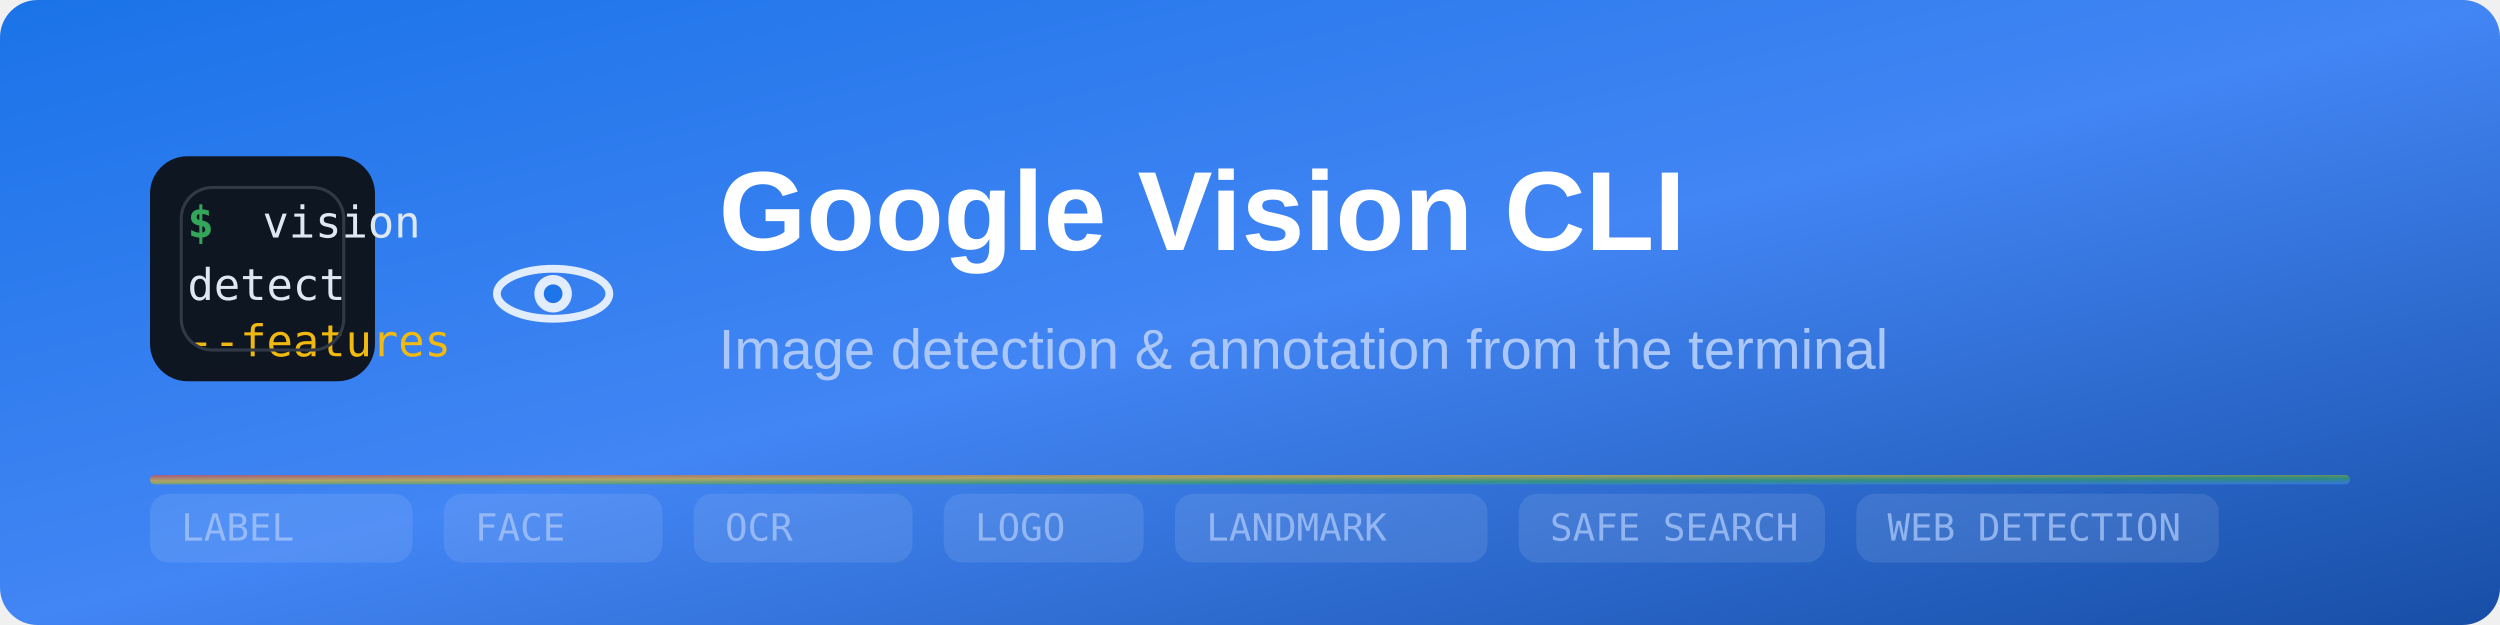
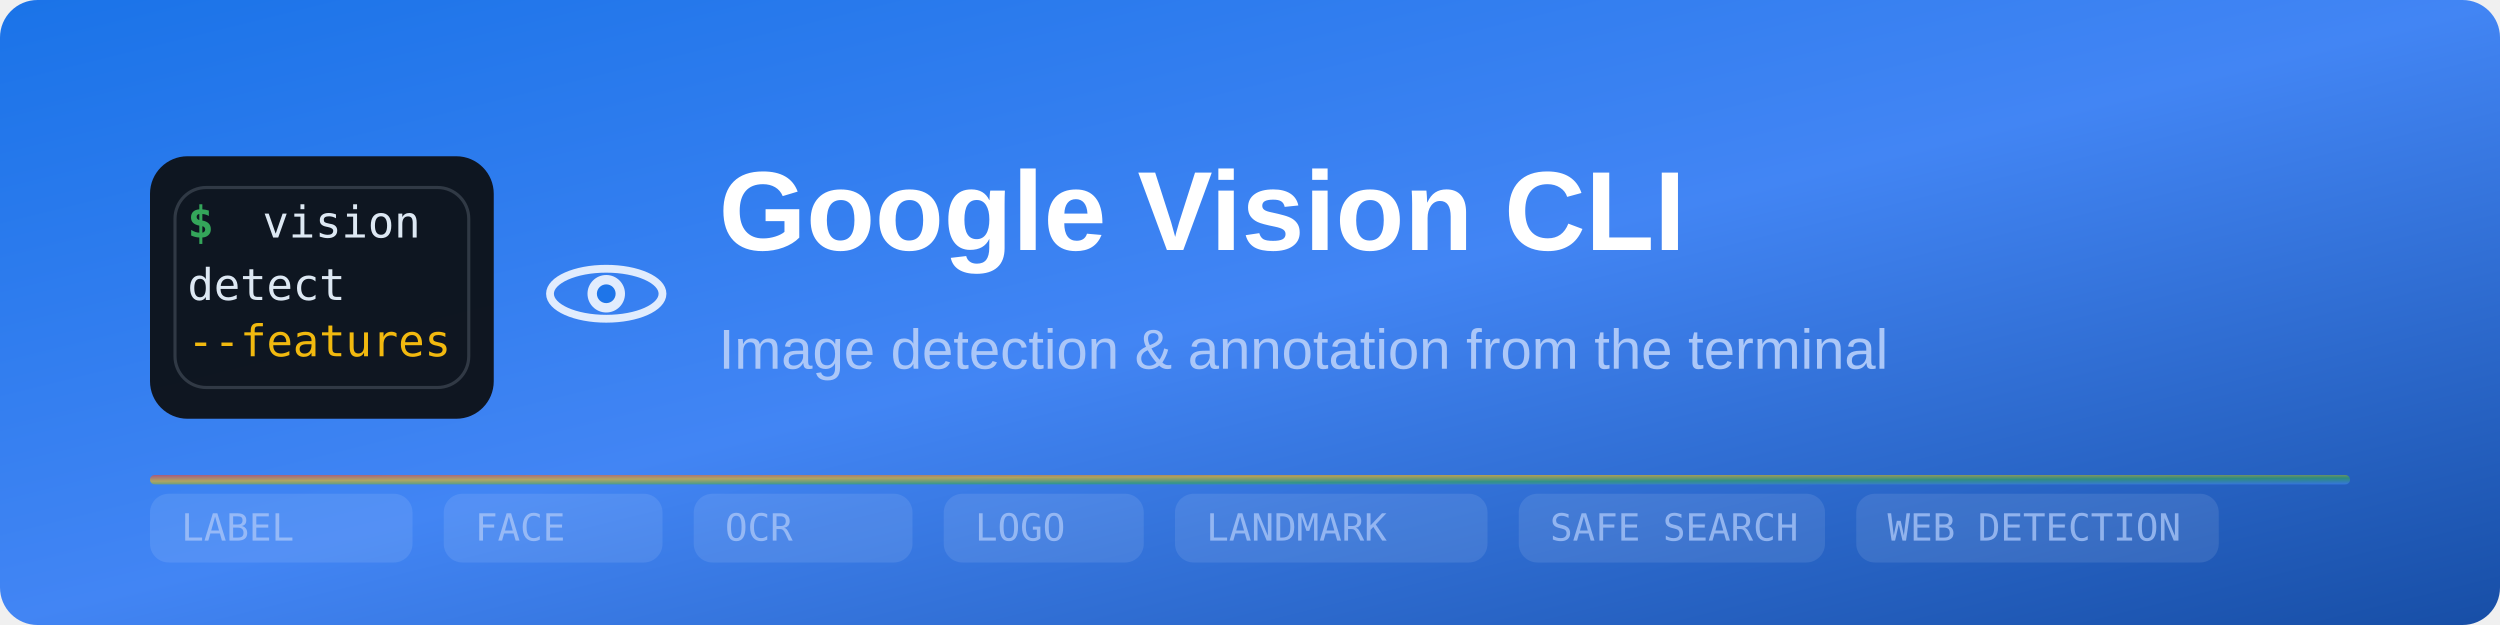
<svg xmlns="http://www.w3.org/2000/svg" viewBox="0 0 800 200">
  <defs>
    <linearGradient id="bg" x1="0" y1="0" x2="1" y2="1">
      <stop offset="0%" stop-color="#1a73e8" />
      <stop offset="50%" stop-color="#4285f4" />
      <stop offset="100%" stop-color="#174ea6" />
    </linearGradient>
    <linearGradient id="accent" x1="0" y1="0" x2="1" y2="1">
      <stop offset="0%" stop-color="#ea4335" />
      <stop offset="33%" stop-color="#fbbc04" />
      <stop offset="66%" stop-color="#34a853" />
      <stop offset="100%" stop-color="#4285f4" />
    </linearGradient>
  </defs>
  <rect width="800" height="200" rx="12" fill="url(#bg)" />
  <g transform="translate(48, 50)" opacity="0.95">
-     <rect x="0" y="0" width="72" height="72" rx="12" fill="#0d1117" />
+     <rect x="0" y="0" width="110" height="84" rx="12" fill="#0d1117" />
    <text x="12" y="26" font-family="monospace" font-size="14" fill="#34a853" font-weight="bold">$</text>
    <text x="36" y="26" font-family="monospace" font-size="14" fill="#e6edf3">vision</text>
    <text x="12" y="46" font-family="monospace" font-size="14" fill="#e6edf3">detect</text>
    <text x="12" y="64" font-family="monospace" font-size="14" fill="#fbbc04">--features</text>
-     <rect x="10" y="10" width="52" height="52" rx="10" fill="none" stroke="#30363d" stroke-width="1" />
+     <rect x="8" y="10" width="94" height="64" rx="10" fill="none" stroke="#30363d" stroke-width="1" />
  </g>
-   <g transform="translate(155, 72)" opacity="0.85">
+   <g transform="translate(172, 72)" opacity="0.85">
    <ellipse cx="22" cy="22" rx="18" ry="8" fill="none" stroke="#fff" stroke-width="2.5" />
    <circle cx="22" cy="22" r="6" fill="#fff" />
    <circle cx="22" cy="22" r="3" fill="#1a73e8" />
  </g>
  <text x="230" y="80" font-family="'Segoe UI', 'Helvetica Neue', Arial, sans-serif" font-size="36" font-weight="600" fill="#ffffff">Google Vision CLI</text>
  <text x="230" y="118" font-family="'Segoe UI', 'Helvetica Neue', Arial, sans-serif" font-size="18" fill="#abc7f8">Image detection &amp; annotation from the terminal</text>
  <rect x="48" y="152" width="704" height="3" rx="1.5" fill="url(#accent)" opacity="0.6" />
  <g transform="translate(48, 168)" font-family="monospace" font-size="12" fill="#abc7f8" opacity="0.8">
    <rect x="0" y="-10" width="84" height="22" rx="6" fill="#ffffff" opacity="0.12" />
    <text x="10" y="5">LABEL</text>
    <rect x="94" y="-10" width="70" height="22" rx="6" fill="#ffffff" opacity="0.12" />
    <text x="104" y="5">FACE</text>
    <rect x="174" y="-10" width="70" height="22" rx="6" fill="#ffffff" opacity="0.12" />
    <text x="184" y="5">OCR</text>
    <rect x="254" y="-10" width="64" height="22" rx="6" fill="#ffffff" opacity="0.12" />
    <text x="264" y="5">LOGO</text>
    <rect x="328" y="-10" width="100" height="22" rx="6" fill="#ffffff" opacity="0.12" />
    <text x="338" y="5">LANDMARK</text>
    <rect x="438" y="-10" width="98" height="22" rx="6" fill="#ffffff" opacity="0.12" />
    <text x="448" y="5">SAFE SEARCH</text>
    <rect x="546" y="-10" width="116" height="22" rx="6" fill="#ffffff" opacity="0.12" />
    <text x="556" y="5">WEB DETECTION</text>
  </g>
</svg>
